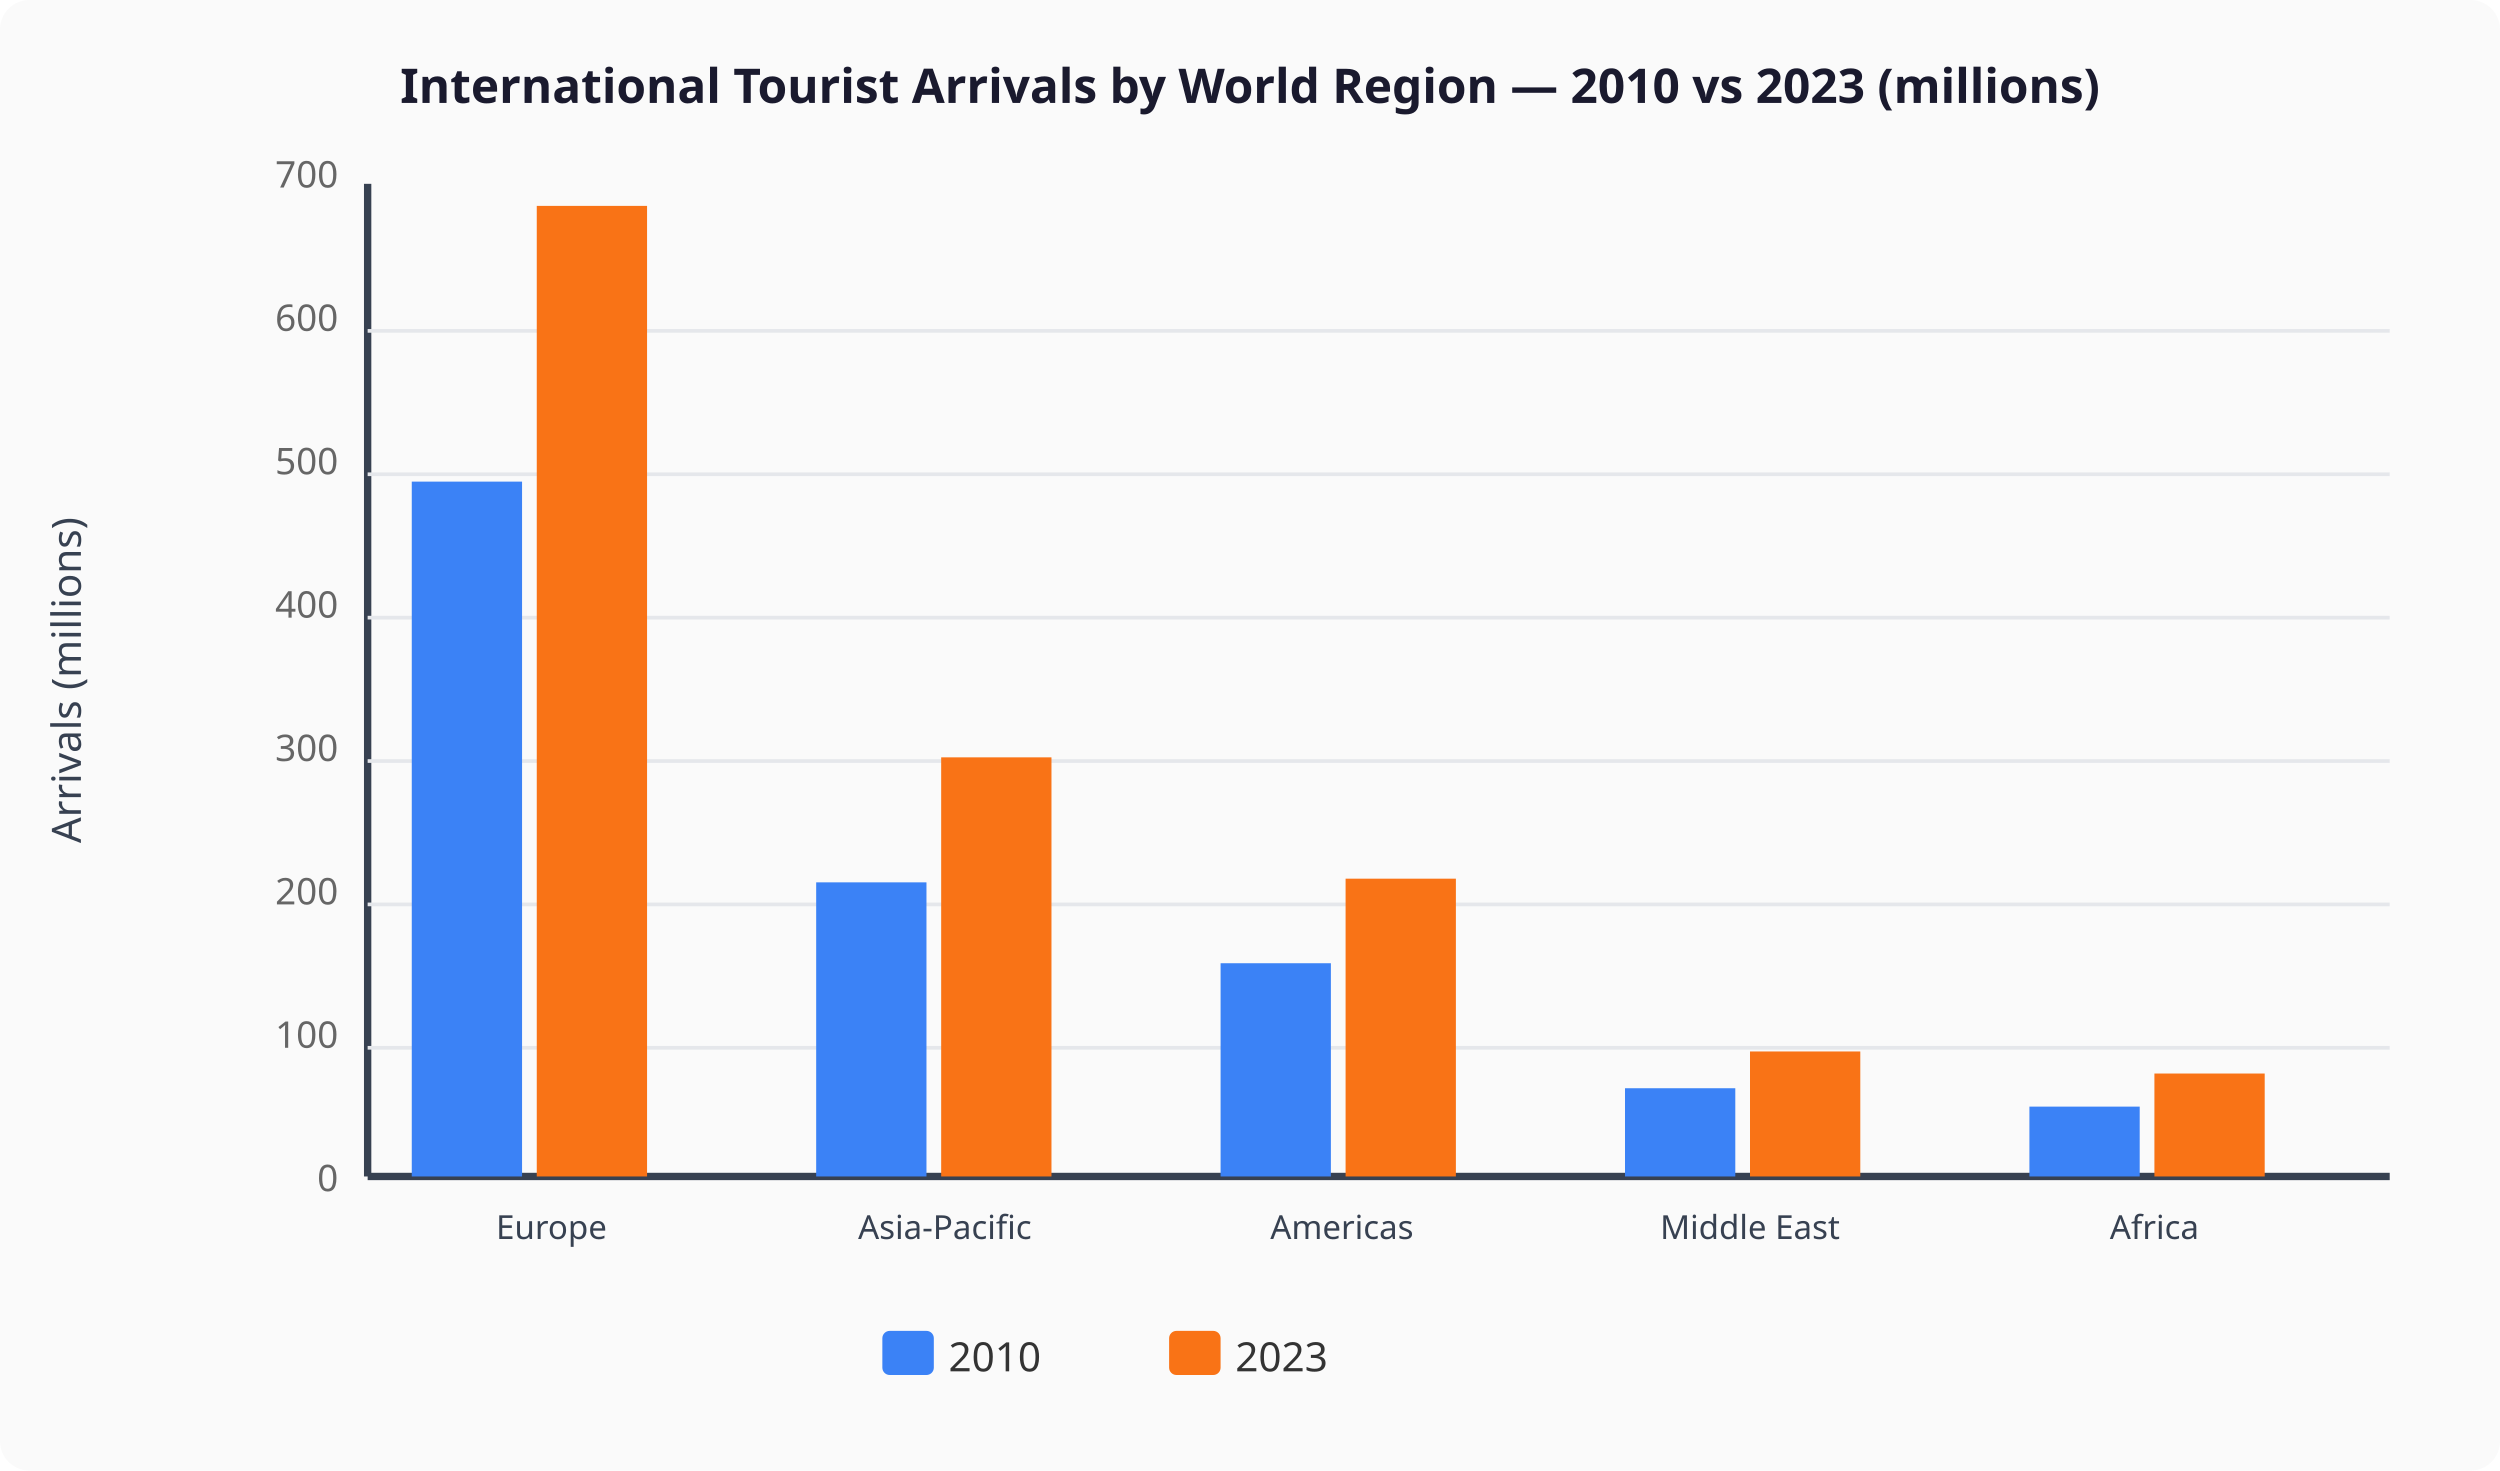
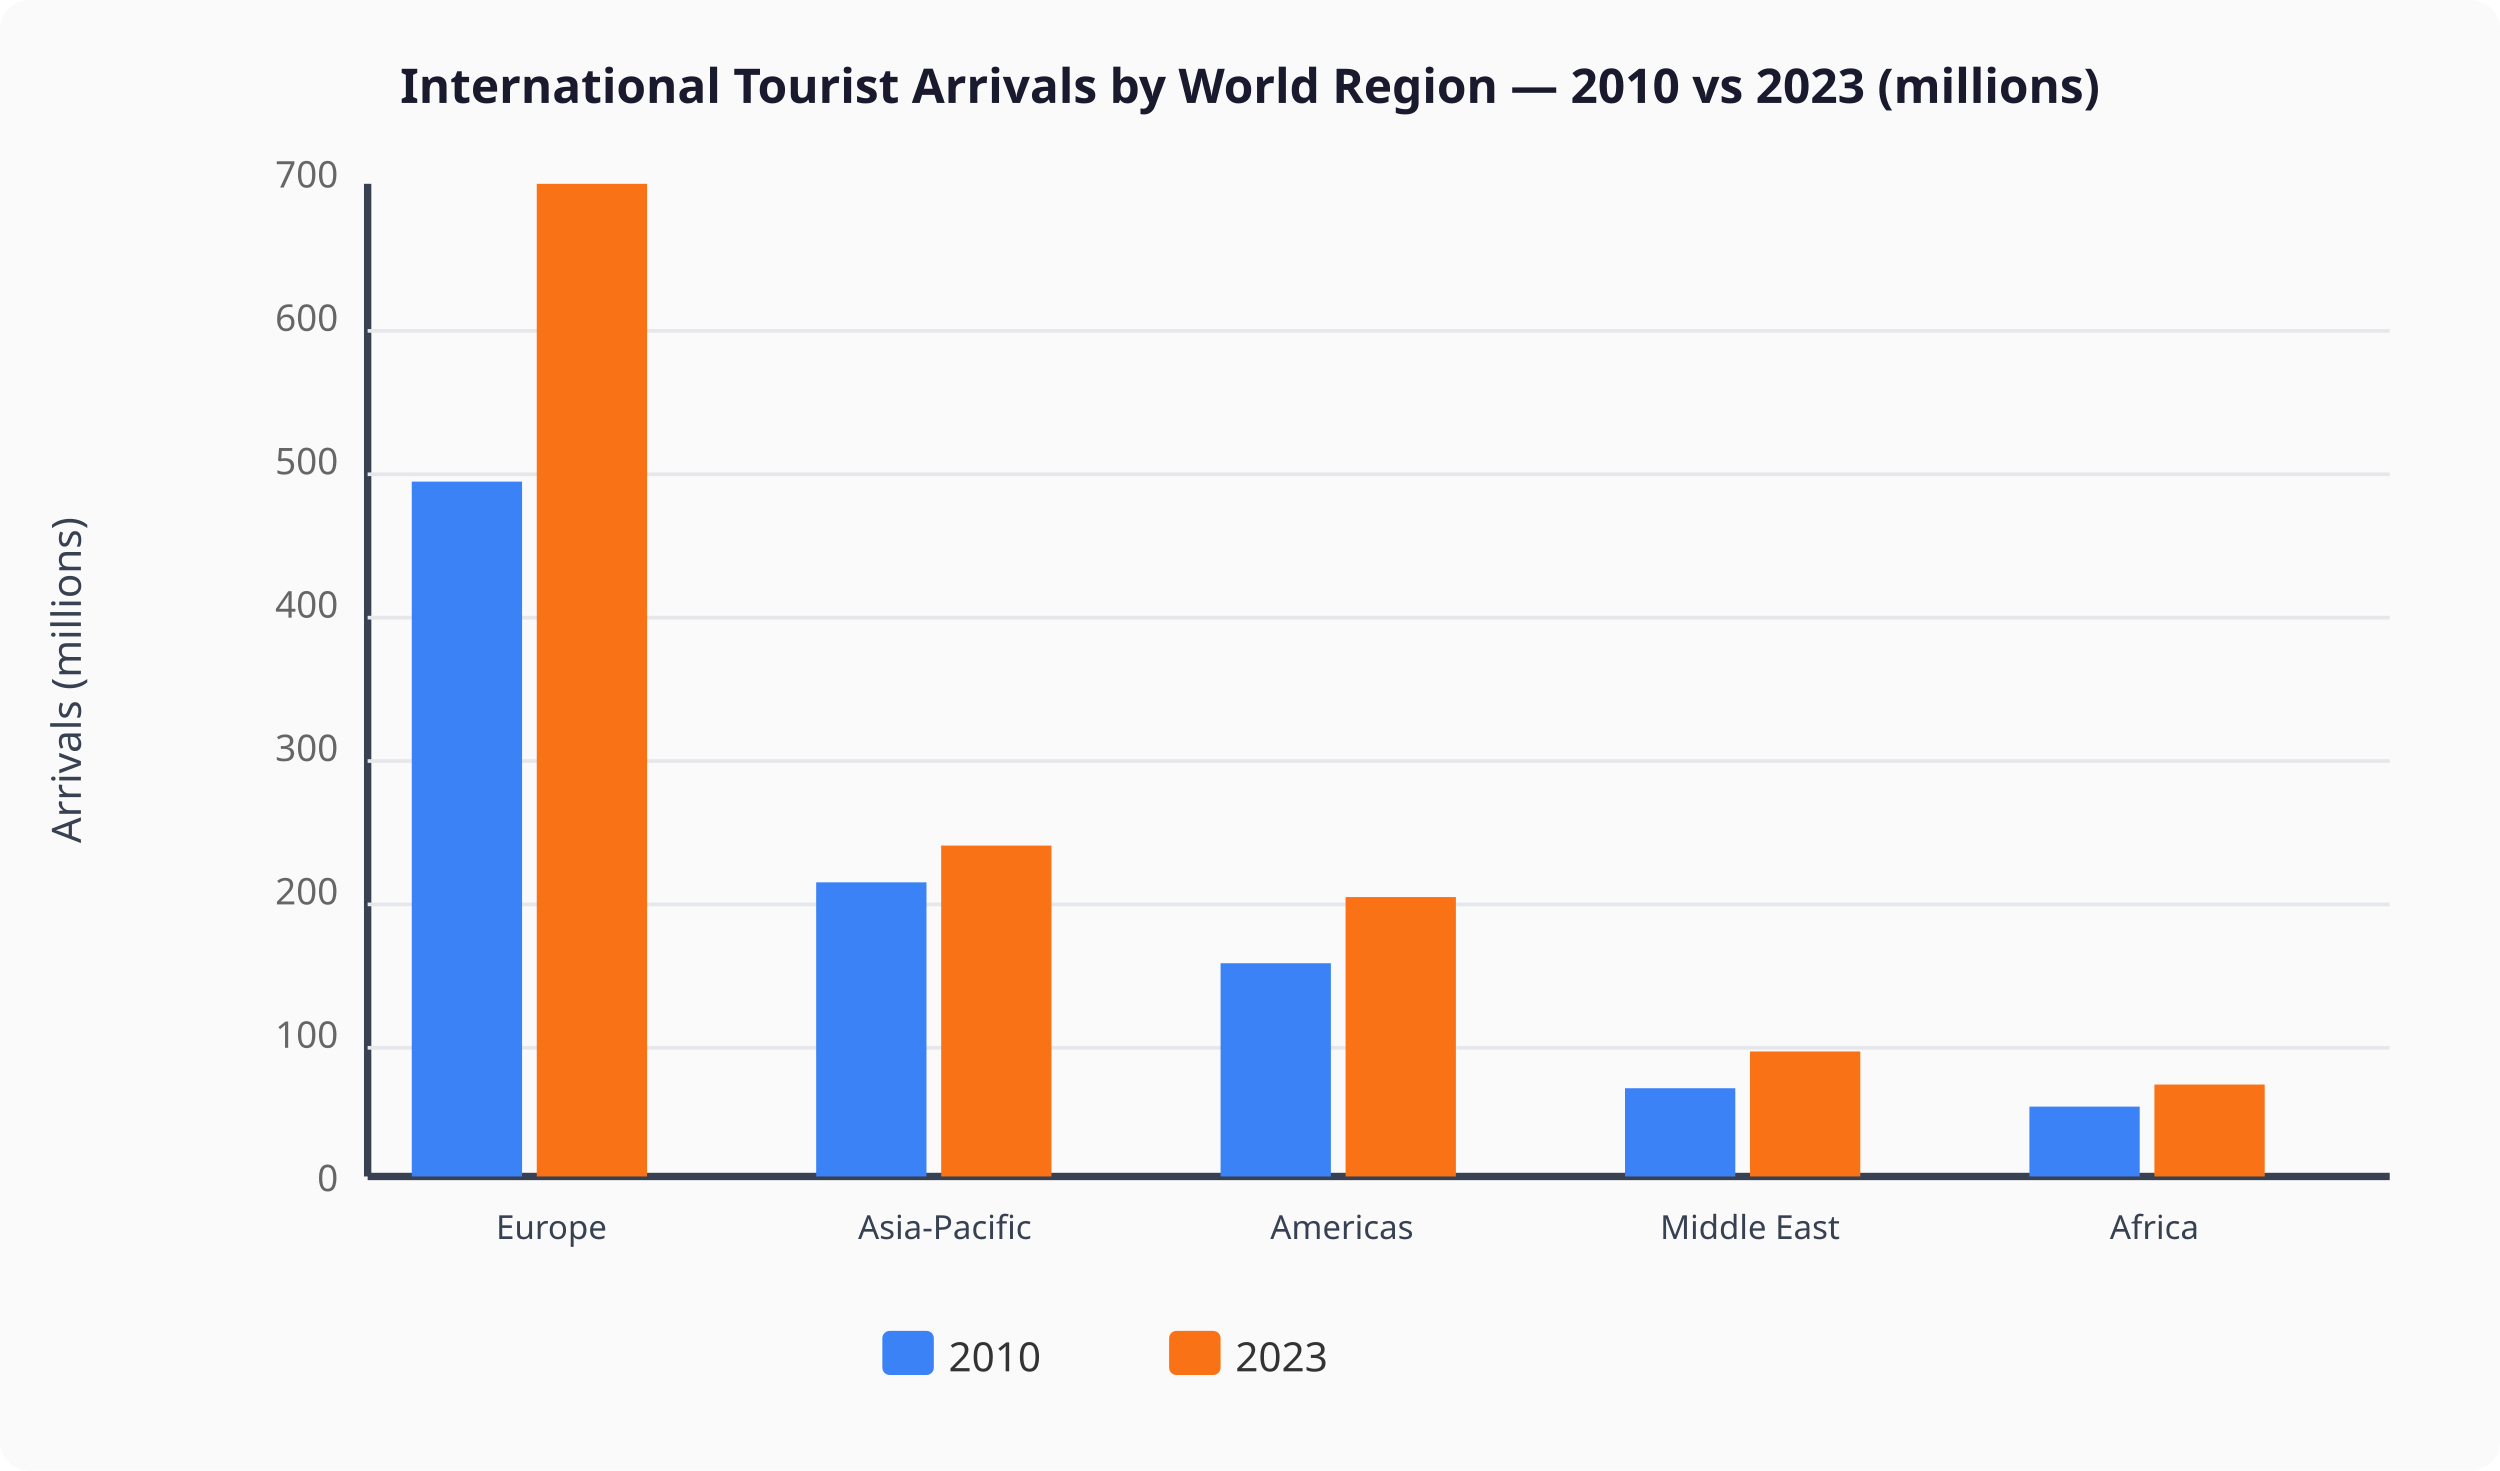
- <svg xmlns="http://www.w3.org/2000/svg" viewBox="0 0 680 400" font-family="system-ui,sans-serif">
+ <svg xmlns="http://www.w3.org/2000/svg" viewBox="0 0 680 400" font-family="system-ui,sans-serif" role="img" aria-labelledby="set13-title set13-desc">
  <rect width="680" height="400" fill="#fafafa" rx="8" />
  <text x="340" y="28" text-anchor="middle" font-size="13" font-weight="700" fill="#1a1a2e">International Tourist Arrivals by World Region — 2010 vs 2023 (millions)</text>
  <line x1="100" y1="50" x2="100" y2="320" stroke="#374151" stroke-width="2" />
  <line x1="100" y1="320" x2="650" y2="320" stroke="#374151" stroke-width="2" />
  <text x="92" y="324" text-anchor="end" font-size="10" fill="#666">0</text>
  <text x="92" y="285" text-anchor="end" font-size="10" fill="#666">100</text>
  <text x="92" y="246" text-anchor="end" font-size="10" fill="#666">200</text>
  <text x="92" y="207" text-anchor="end" font-size="10" fill="#666">300</text>
  <text x="92" y="168" text-anchor="end" font-size="10" fill="#666">400</text>
  <text x="92" y="129" text-anchor="end" font-size="10" fill="#666">500</text>
  <text x="92" y="90" text-anchor="end" font-size="10" fill="#666">600</text>
  <text x="92" y="51" text-anchor="end" font-size="10" fill="#666">700</text>
  <line x1="100" y1="285" x2="650" y2="285" stroke="#e5e7eb" stroke-width="1" />
  <line x1="100" y1="246" x2="650" y2="246" stroke="#e5e7eb" stroke-width="1" />
  <line x1="100" y1="207" x2="650" y2="207" stroke="#e5e7eb" stroke-width="1" />
  <line x1="100" y1="168" x2="650" y2="168" stroke="#e5e7eb" stroke-width="1" />
  <line x1="100" y1="129" x2="650" y2="129" stroke="#e5e7eb" stroke-width="1" />
  <line x1="100" y1="90" x2="650" y2="90" stroke="#e5e7eb" stroke-width="1" />
  <rect x="112" y="131" width="30" height="189" fill="#3b82f6" />
-   <rect x="146" y="56" width="30" height="264" fill="#f97316" />
+   <rect x="146" y="50" width="30" height="270" fill="#f97316" />
  <text x="150" y="337" text-anchor="middle" font-size="9" fill="#374151">Europe</text>
  <rect x="222" y="240" width="30" height="80" fill="#3b82f6" />
-   <rect x="256" y="206" width="30" height="114" fill="#f97316" />
+   <rect x="256" y="230" width="30" height="90" fill="#f97316" />
  <text x="257" y="337" text-anchor="middle" font-size="9" fill="#374151">Asia-Pacific</text>
  <rect x="332" y="262" width="30" height="58" fill="#3b82f6" />
-   <rect x="366" y="239" width="30" height="81" fill="#f97316" />
+   <rect x="366" y="244" width="30" height="76" fill="#f97316" />
  <text x="365" y="337" text-anchor="middle" font-size="9" fill="#374151">Americas</text>
  <rect x="442" y="296" width="30" height="24" fill="#3b82f6" />
  <rect x="476" y="286" width="30" height="34" fill="#f97316" />
  <text x="476" y="337" text-anchor="middle" font-size="9" fill="#374151">Middle East</text>
  <rect x="552" y="301" width="30" height="19" fill="#3b82f6" />
-   <rect x="586" y="292" width="30" height="28" fill="#f97316" />
+   <rect x="586" y="295" width="30" height="25" fill="#f97316" />
  <text x="586" y="337" text-anchor="middle" font-size="9" fill="#374151">Africa</text>
  <text transform="rotate(-90)" x="-185" y="22" text-anchor="middle" font-size="11" fill="#374151">Arrivals (millions)</text>
  <rect x="240" y="362" width="14" height="12" fill="#3b82f6" rx="2" />
  <text x="258" y="373" font-size="11" fill="#333">2010</text>
  <rect x="318" y="362" width="14" height="12" fill="#f97316" rx="2" />
  <text x="336" y="373" font-size="11" fill="#333">2023</text>
</svg>
